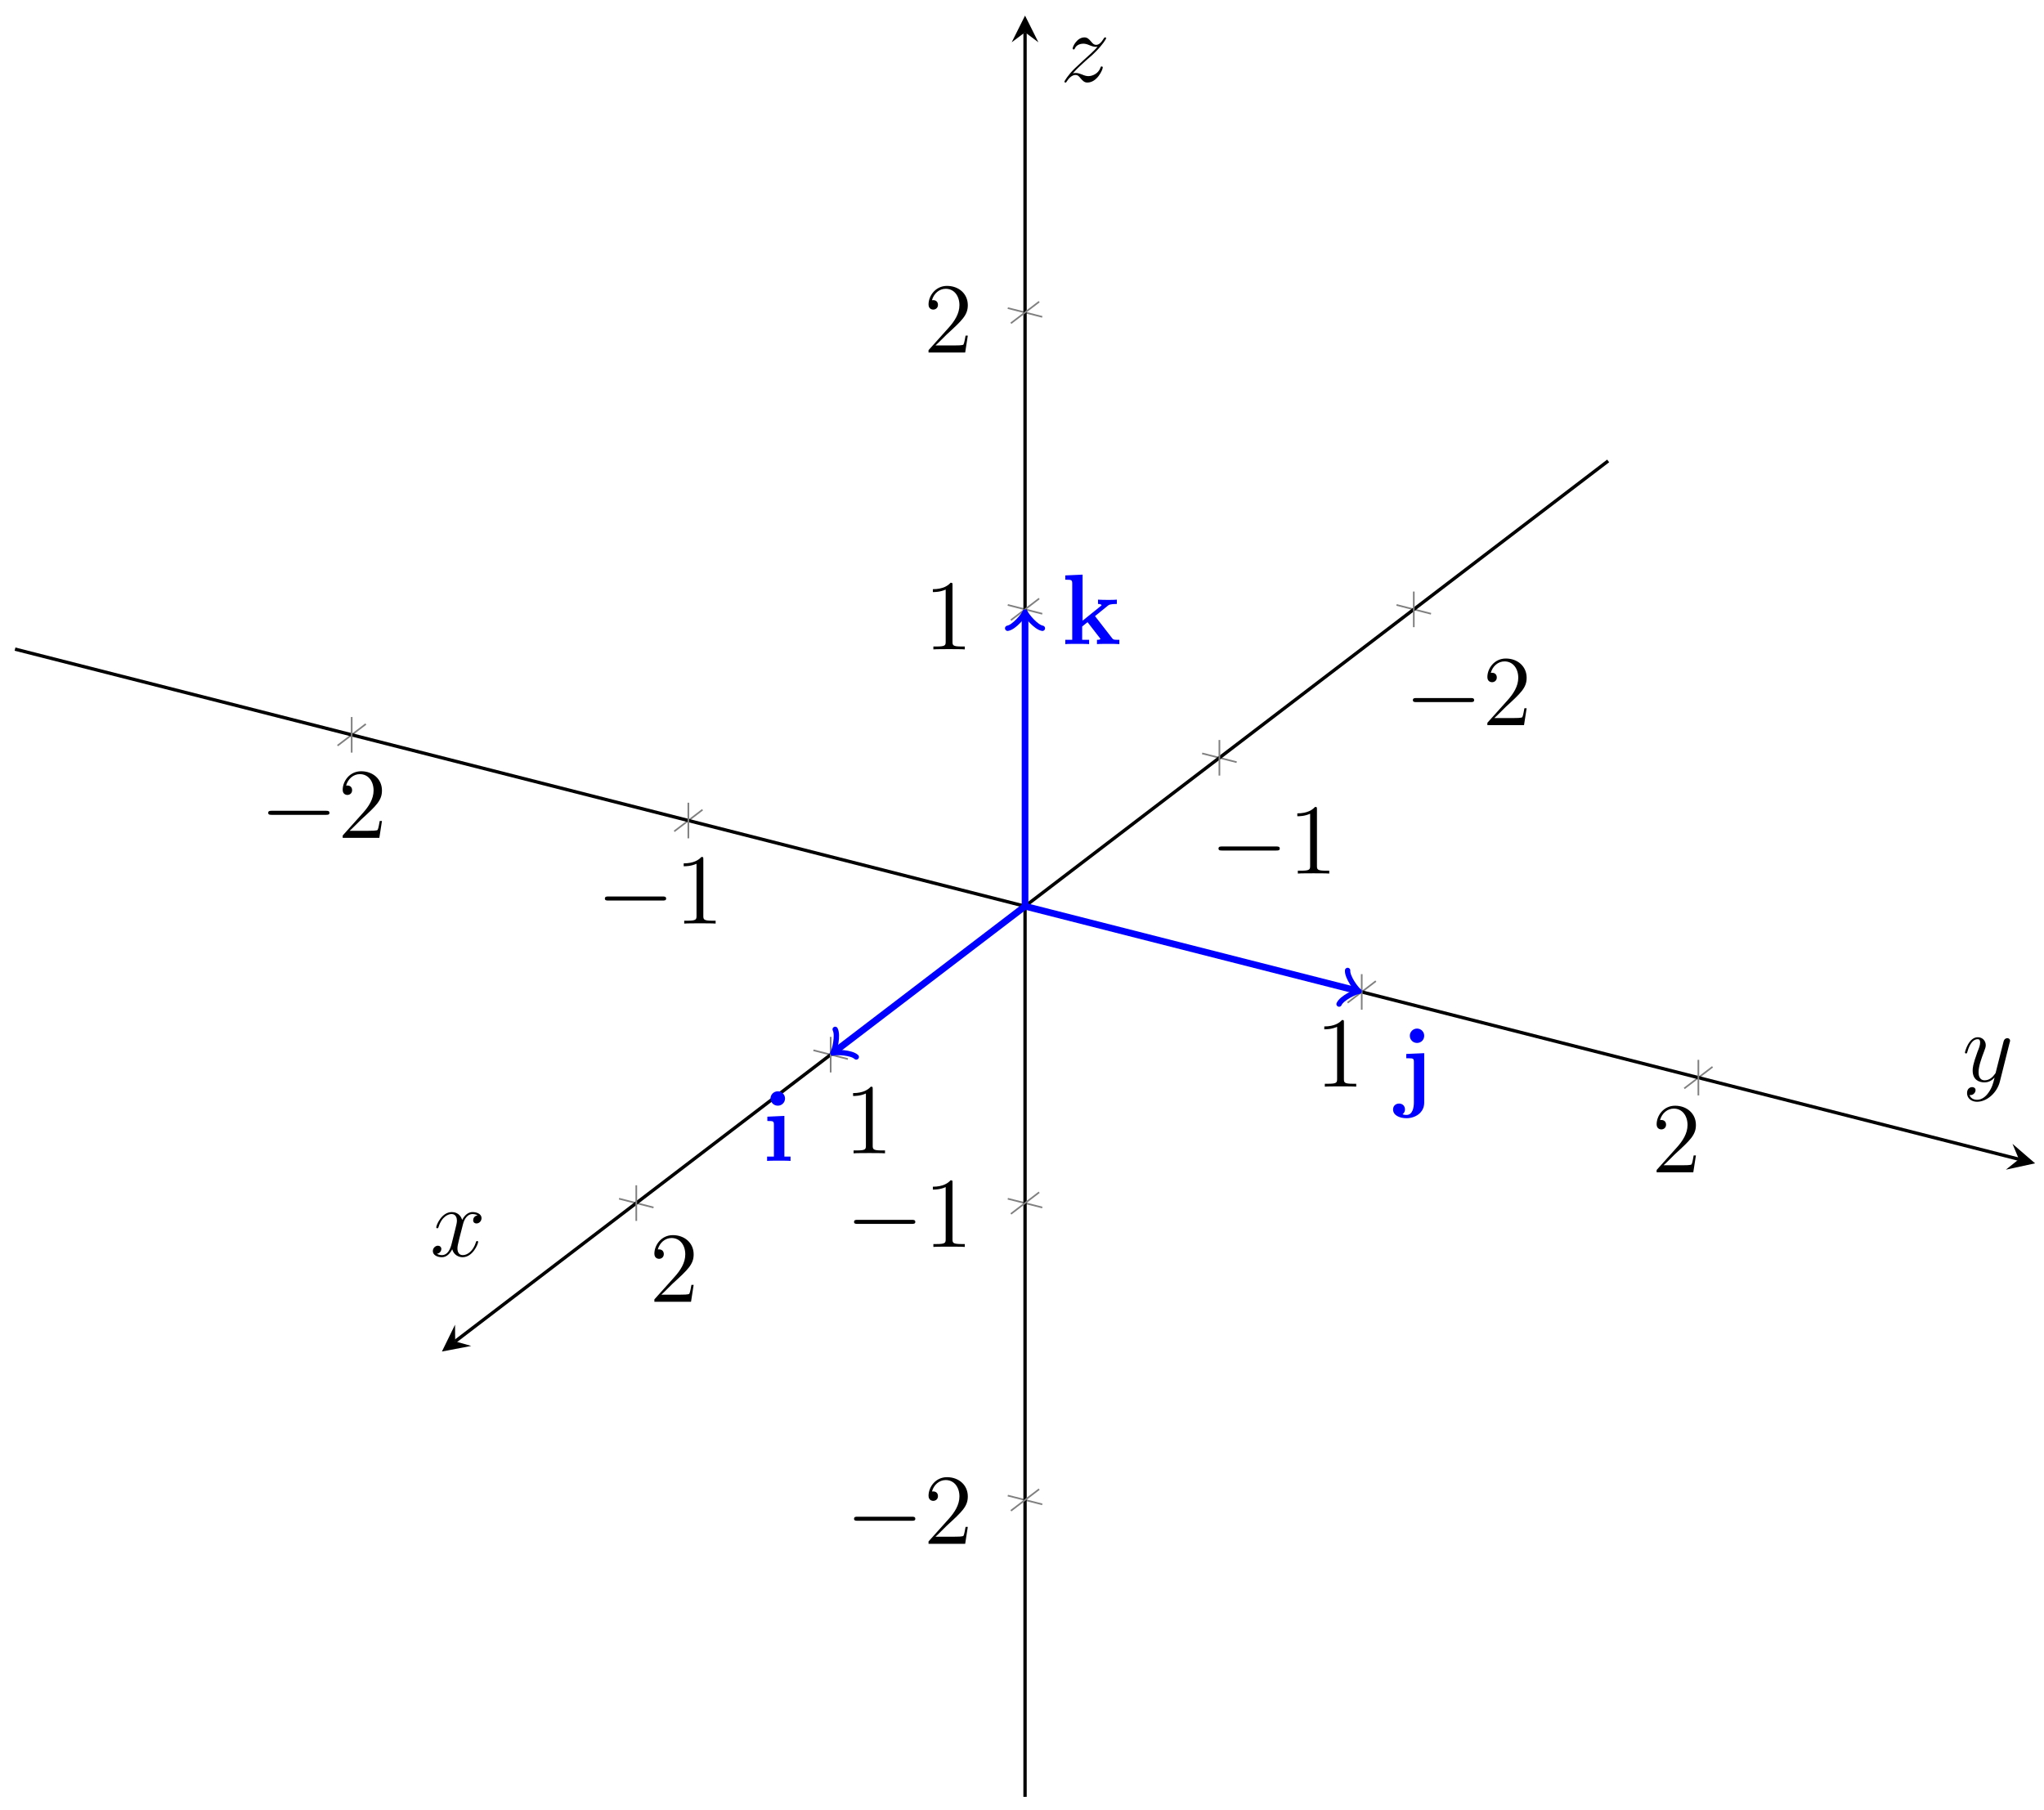
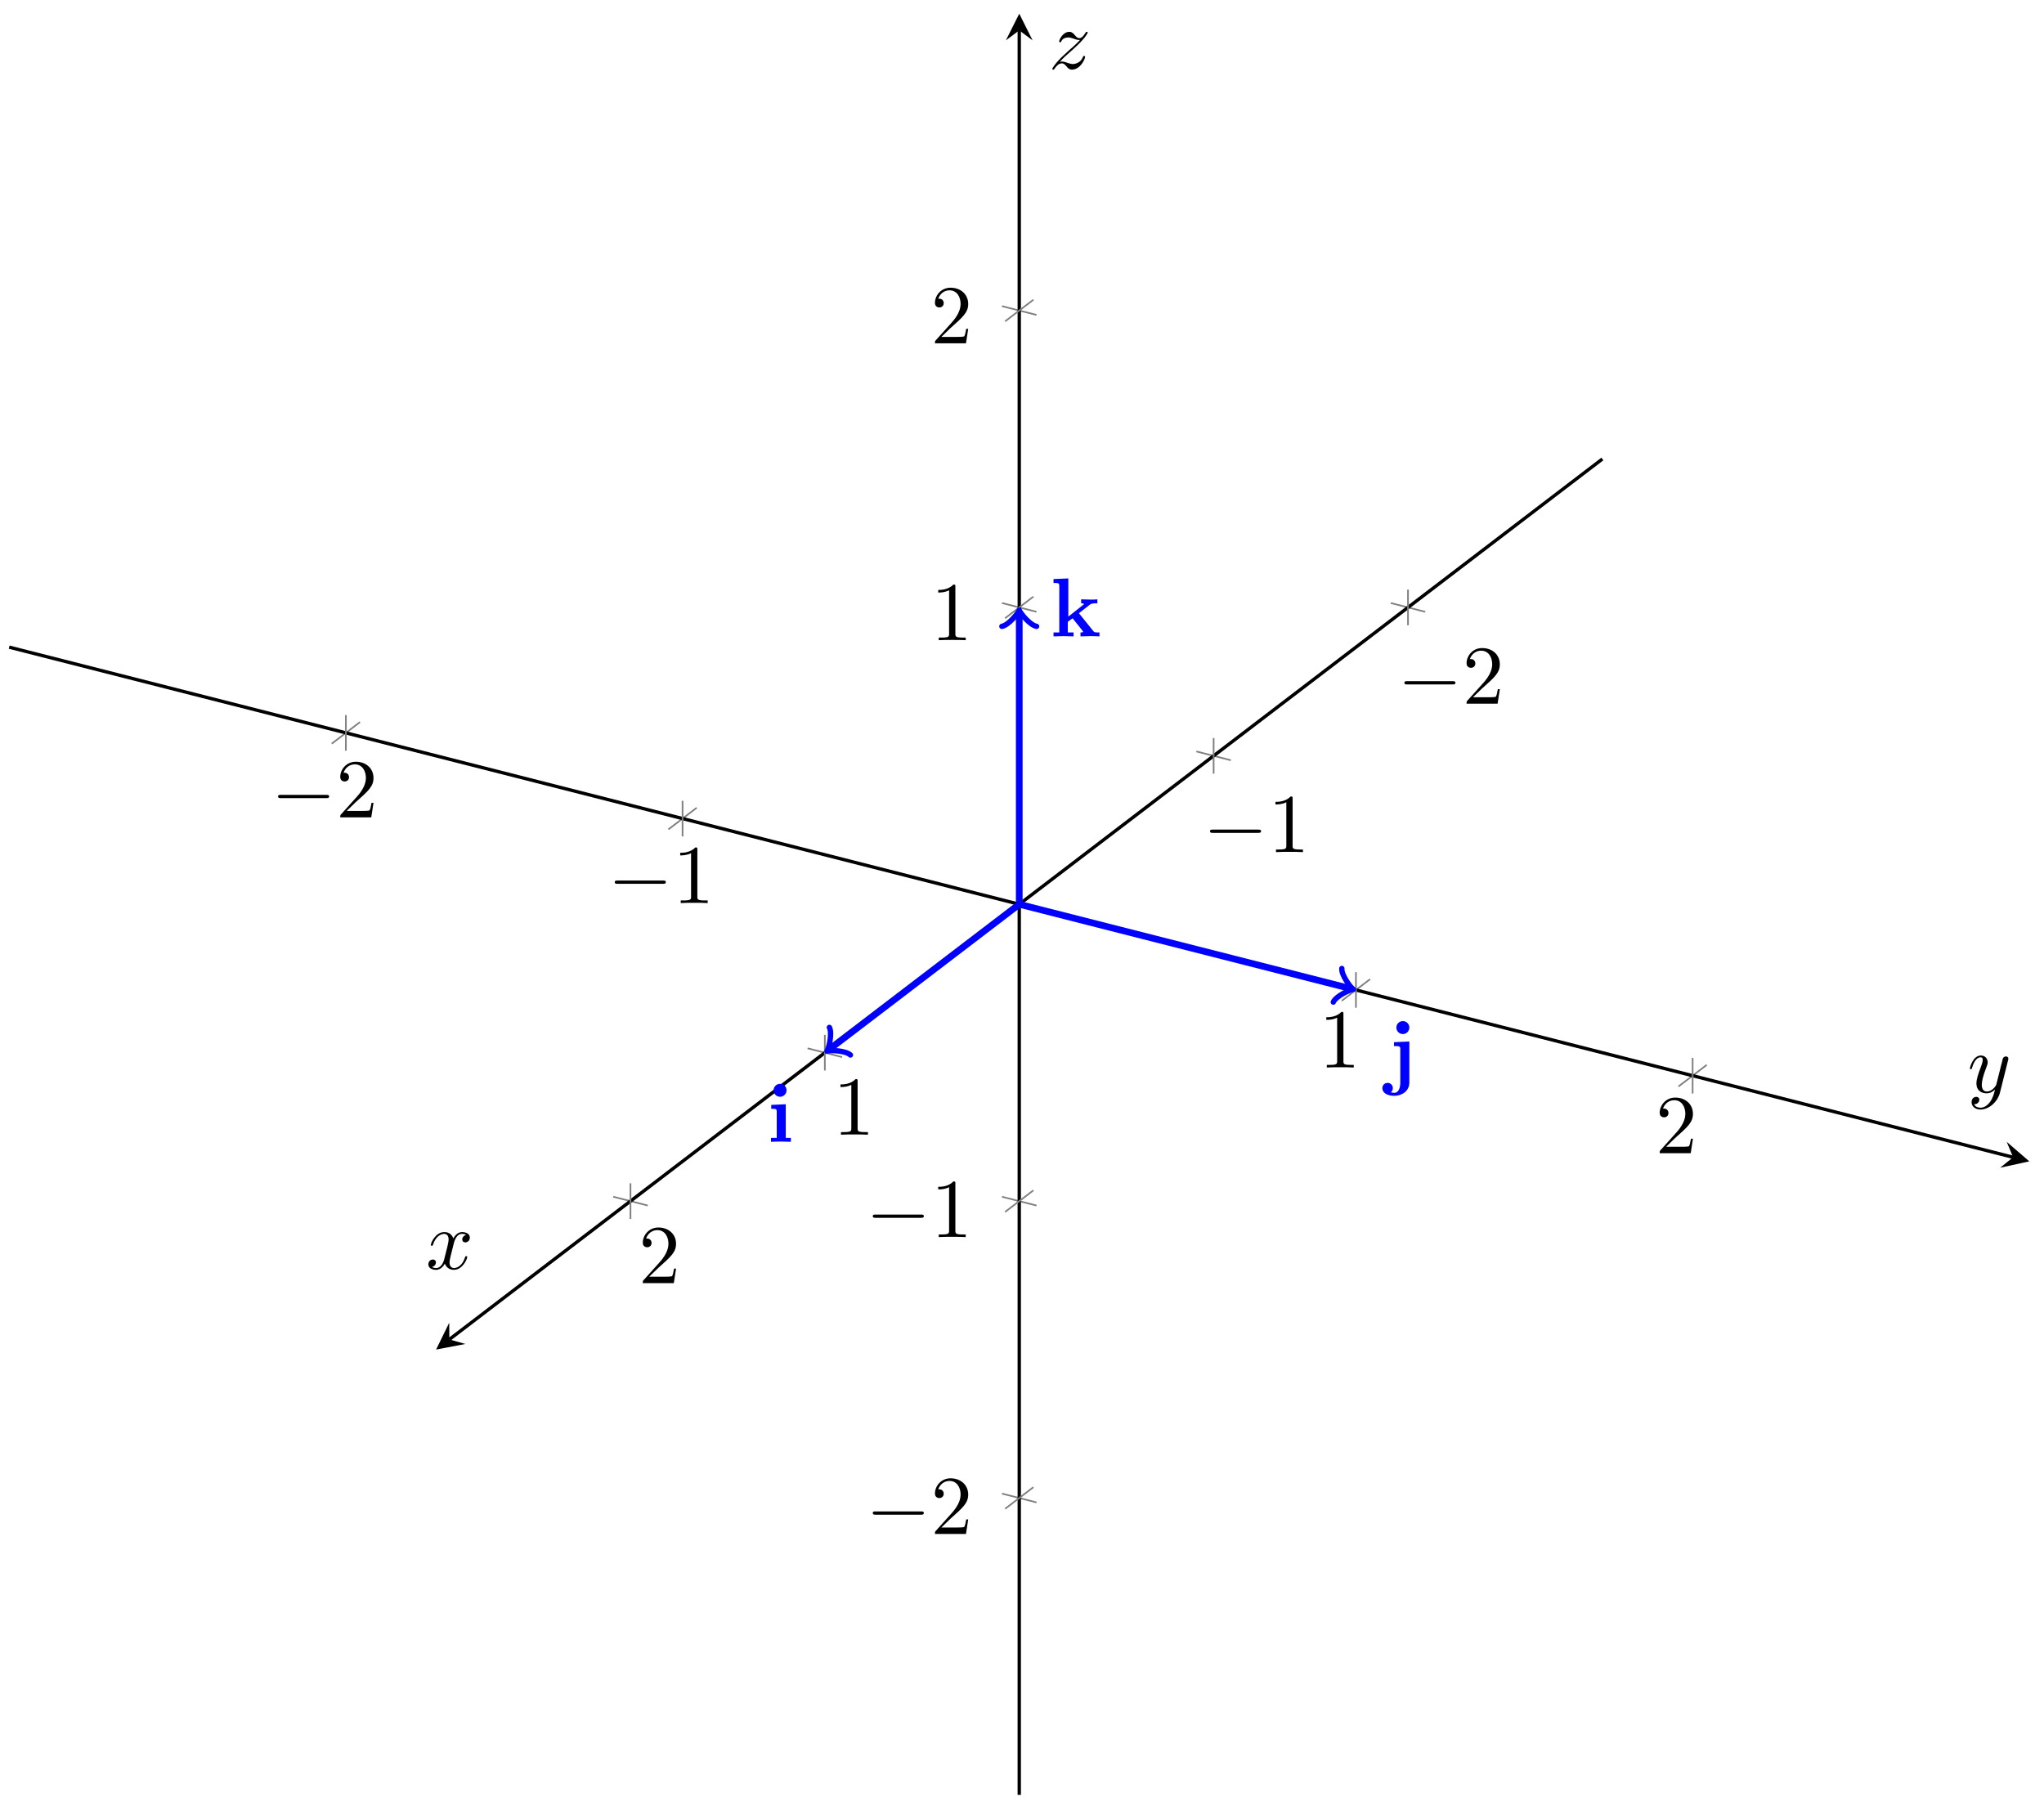
<svg xmlns="http://www.w3.org/2000/svg" xmlns:xlink="http://www.w3.org/1999/xlink" width="244pt" height="216pt" viewBox="0 0 244 216" version="1.1">
  <defs>
    <g>
      <symbol overflow="visible" id="glyph0-0">
        <path style="stroke:none;" d="" />
      </symbol>
      <symbol overflow="visible" id="glyph0-1">
-         <path style="stroke:none;" d="M 7.875 -2.75 C 8.078 -2.75 8.297 -2.75 8.297 -2.984 C 8.297 -3.234 8.078 -3.234 7.875 -3.234 L 1.406 -3.234 C 1.203 -3.234 0.984 -3.234 0.984 -2.984 C 0.984 -2.75 1.203 -2.75 1.406 -2.75 Z M 7.875 -2.75 " />
+         <path style="stroke:none;" d="M 6.562 -2.297 C 6.734 -2.297 6.922 -2.297 6.922 -2.5 C 6.922 -2.688 6.734 -2.688 6.562 -2.688 L 1.172 -2.688 C 1 -2.688 0.828 -2.688 0.828 -2.5 C 0.828 -2.297 1 -2.297 1.172 -2.297 Z M 6.562 -2.297 " />
      </symbol>
      <symbol overflow="visible" id="glyph1-0">
        <path style="stroke:none;" d="" />
      </symbol>
      <symbol overflow="visible" id="glyph1-1">
-         <path style="stroke:none;" d="M 5.266 -2.016 L 5 -2.016 C 4.953 -1.812 4.859 -1.141 4.75 -0.953 C 4.656 -0.844 3.984 -0.844 3.625 -0.844 L 1.406 -0.844 C 1.734 -1.125 2.469 -1.891 2.766 -2.172 C 4.594 -3.844 5.266 -4.469 5.266 -5.656 C 5.266 -7.031 4.172 -7.953 2.781 -7.953 C 1.406 -7.953 0.578 -6.766 0.578 -5.734 C 0.578 -5.125 1.109 -5.125 1.141 -5.125 C 1.406 -5.125 1.703 -5.312 1.703 -5.688 C 1.703 -6.031 1.484 -6.25 1.141 -6.25 C 1.047 -6.25 1.016 -6.25 0.984 -6.234 C 1.203 -7.047 1.859 -7.609 2.625 -7.609 C 3.641 -7.609 4.266 -6.75 4.266 -5.656 C 4.266 -4.641 3.688 -3.75 3 -2.984 L 0.578 -0.281 L 0.578 0 L 4.953 0 Z M 5.266 -2.016 " />
+         <path style="stroke:none;" d="M 1.266 -0.766 L 2.328 -1.797 C 3.875 -3.172 4.469 -3.703 4.469 -4.703 C 4.469 -5.844 3.578 -6.641 2.359 -6.641 C 1.234 -6.641 0.5 -5.719 0.5 -4.828 C 0.5 -4.281 1 -4.281 1.031 -4.281 C 1.203 -4.281 1.547 -4.391 1.547 -4.812 C 1.547 -5.062 1.359 -5.328 1.016 -5.328 C 0.938 -5.328 0.922 -5.328 0.891 -5.312 C 1.109 -5.969 1.656 -6.328 2.234 -6.328 C 3.141 -6.328 3.562 -5.516 3.562 -4.703 C 3.562 -3.906 3.078 -3.125 2.516 -2.5 L 0.609 -0.375 C 0.5 -0.266 0.5 -0.234 0.5 0 L 4.203 0 L 4.469 -1.734 L 4.234 -1.734 C 4.172 -1.438 4.109 -1 4 -0.844 C 3.938 -0.766 3.281 -0.766 3.062 -0.766 Z M 1.266 -0.766 " />
      </symbol>
      <symbol overflow="visible" id="glyph1-2">
-         <path style="stroke:none;" d="M 3.438 -7.656 C 3.438 -7.938 3.438 -7.953 3.203 -7.953 C 2.922 -7.625 2.312 -7.188 1.094 -7.188 L 1.094 -6.844 C 1.359 -6.844 1.953 -6.844 2.625 -7.141 L 2.625 -0.922 C 2.625 -0.484 2.578 -0.344 1.531 -0.344 L 1.156 -0.344 L 1.156 0 C 1.484 -0.031 2.641 -0.031 3.031 -0.031 C 3.438 -0.031 4.578 -0.031 4.906 0 L 4.906 -0.344 L 4.531 -0.344 C 3.484 -0.344 3.438 -0.484 3.438 -0.922 Z M 3.438 -7.656 " />
+         <path style="stroke:none;" d="M 2.938 -6.375 C 2.938 -6.625 2.938 -6.641 2.703 -6.641 C 2.078 -6 1.203 -6 0.891 -6 L 0.891 -5.688 C 1.094 -5.688 1.672 -5.688 2.188 -5.953 L 2.188 -0.781 C 2.188 -0.422 2.156 -0.312 1.266 -0.312 L 0.953 -0.312 L 0.953 0 C 1.297 -0.031 2.156 -0.031 2.562 -0.031 C 2.953 -0.031 3.828 -0.031 4.172 0 L 4.172 -0.312 L 3.859 -0.312 C 2.953 -0.312 2.938 -0.422 2.938 -0.781 Z M 2.938 -6.375 " />
      </symbol>
      <symbol overflow="visible" id="glyph2-0">
        <path style="stroke:none;" d="" />
      </symbol>
      <symbol overflow="visible" id="glyph2-1">
-         <path style="stroke:none;" d="M 2.672 -7.453 C 2.672 -7.938 2.266 -8.312 1.812 -8.312 C 1.312 -8.312 0.938 -7.906 0.938 -7.453 C 0.938 -7 1.312 -6.594 1.812 -6.594 C 2.266 -6.594 2.672 -6.953 2.672 -7.453 Z M 0.562 -5.281 L 0.562 -4.766 C 1.266 -4.766 1.344 -4.766 1.344 -4.297 L 1.344 -0.516 L 0.531 -0.516 L 0.531 0 C 0.797 -0.031 1.625 -0.031 1.953 -0.031 C 2.281 -0.031 3.047 -0.031 3.328 0 L 3.328 -0.516 L 2.594 -0.516 L 2.594 -5.375 Z M 0.562 -5.281 " />
+         <path style="stroke:none;" d="M 2.234 -4.484 L 0.5 -4.406 L 0.5 -3.938 C 1.094 -3.938 1.156 -3.938 1.156 -3.547 L 1.156 -0.469 L 0.469 -0.469 L 0.469 0 C 0.781 -0.016 1.266 -0.031 1.688 -0.031 C 1.984 -0.031 2.5 -0.016 2.844 0 L 2.844 -0.469 L 2.234 -0.469 Z M 2.328 -6.156 C 2.328 -6.594 1.969 -6.922 1.562 -6.922 C 1.125 -6.922 0.781 -6.578 0.781 -6.156 C 0.781 -5.719 1.125 -5.375 1.562 -5.375 C 1.969 -5.375 2.328 -5.719 2.328 -6.156 Z M 2.328 -6.156 " />
      </symbol>
      <symbol overflow="visible" id="glyph2-2">
-         <path style="stroke:none;" d="M 3.078 -7.453 C 3.078 -7.922 2.703 -8.312 2.219 -8.312 C 1.75 -8.312 1.359 -7.922 1.359 -7.453 C 1.359 -6.969 1.75 -6.594 2.219 -6.594 C 2.703 -6.594 3.078 -6.969 3.078 -7.453 Z M 0.938 -5.281 L 0.938 -4.766 C 1.141 -4.766 1.406 -4.766 1.578 -4.75 C 1.844 -4.703 1.844 -4.547 1.844 -4.297 L 1.844 0.531 C 1.844 1.078 1.703 2 0.969 2 C 0.734 2 0.578 1.953 0.484 1.922 C 0.531 1.891 0.781 1.703 0.781 1.344 C 0.781 0.906 0.469 0.641 0.078 0.641 C -0.328 0.641 -0.641 0.922 -0.641 1.344 C -0.641 2.031 0.109 2.391 0.969 2.391 C 1.969 2.391 3.078 1.766 3.078 0.531 L 3.078 -5.375 Z M 0.938 -5.281 " />
+         <path style="stroke:none;" d="M 0.828 -4.406 L 0.828 -3.938 C 1 -3.938 1.219 -3.938 1.359 -3.922 C 1.578 -3.875 1.578 -3.75 1.578 -3.531 L 1.578 0.422 C 1.578 0.922 1.438 1.641 0.844 1.641 C 0.672 1.641 0.594 1.609 0.453 1.578 C 0.641 1.438 0.688 1.219 0.688 1.078 C 0.688 0.734 0.422 0.453 0.062 0.453 C -0.312 0.453 -0.562 0.734 -0.562 1.094 C -0.562 1.656 0.047 2 0.859 2 C 1.719 2 2.656 1.469 2.656 0.422 L 2.656 -4.484 Z M 2.656 -6.156 C 2.656 -6.578 2.312 -6.922 1.891 -6.922 C 1.453 -6.922 1.109 -6.578 1.109 -6.156 C 1.109 -5.719 1.453 -5.375 1.891 -5.375 C 2.312 -5.375 2.656 -5.719 2.656 -6.156 Z M 2.656 -6.156 " />
      </symbol>
      <symbol overflow="visible" id="glyph2-3">
-         <path style="stroke:none;" d="M 3.969 -3.344 L 5.469 -4.562 C 5.625 -4.688 5.75 -4.797 6.578 -4.797 L 6.578 -5.312 C 6.266 -5.281 6.031 -5.281 5.578 -5.281 C 5.266 -5.281 4.609 -5.281 4.328 -5.312 L 4.328 -4.797 C 4.469 -4.797 4.75 -4.75 4.75 -4.656 C 4.75 -4.609 4.688 -4.562 4.656 -4.547 L 2.484 -2.797 L 2.484 -8.297 L 0.422 -8.203 L 0.422 -7.688 C 1.156 -7.688 1.25 -7.688 1.25 -7.219 L 1.25 -0.516 L 0.422 -0.516 L 0.422 0 C 0.688 -0.031 1.516 -0.031 1.844 -0.031 C 2.156 -0.031 2.984 -0.031 3.266 0 L 3.266 -0.516 L 2.438 -0.516 L 2.438 -2.109 C 2.625 -2.266 2.812 -2.422 3.078 -2.625 L 4.516 -0.766 C 4.609 -0.672 4.609 -0.641 4.609 -0.641 C 4.609 -0.516 4.359 -0.516 4.203 -0.516 L 4.203 0 C 4.484 -0.031 5.266 -0.031 5.594 -0.031 C 6.203 -0.031 6.375 -0.031 6.875 0 L 6.875 -0.516 C 6.688 -0.516 6.438 -0.516 6.312 -0.531 C 6.141 -0.562 6.094 -0.594 5.969 -0.766 Z M 3.969 -3.344 " />
+         <path style="stroke:none;" d="M 2.141 -2.359 L 2.141 -6.922 L 0.375 -6.844 L 0.375 -6.375 C 0.984 -6.375 1.062 -6.375 1.062 -5.984 L 1.062 -0.469 L 0.375 -0.469 L 0.375 0 C 0.734 -0.016 1.203 -0.031 1.562 -0.031 C 1.938 -0.031 2.406 -0.016 2.766 0 L 2.766 -0.469 L 2.078 -0.469 L 2.078 -1.734 C 2.375 -1.969 2.453 -2.031 2.656 -2.156 L 3.656 -0.906 C 3.75 -0.781 3.906 -0.594 3.906 -0.562 C 3.906 -0.469 3.734 -0.469 3.594 -0.469 L 3.594 0 C 3.891 -0.016 4.766 -0.031 4.812 -0.031 C 5.172 -0.031 5.516 -0.016 5.859 0 L 5.859 -0.469 L 5.688 -0.469 C 5.25 -0.469 5.219 -0.516 5.094 -0.672 L 3.406 -2.766 L 4.703 -3.781 C 4.844 -3.891 4.938 -3.953 5.609 -3.953 L 5.609 -4.422 C 5.328 -4.391 5.078 -4.391 4.828 -4.391 C 4.562 -4.391 3.906 -4.422 3.672 -4.422 L 3.672 -3.953 C 3.906 -3.953 3.938 -3.922 4.016 -3.844 Z M 2.141 -2.359 " />
      </symbol>
      <symbol overflow="visible" id="glyph3-0">
        <path style="stroke:none;" d="" />
      </symbol>
      <symbol overflow="visible" id="glyph3-1">
-         <path style="stroke:none;" d="M 5.672 -4.875 C 5.281 -4.812 5.141 -4.516 5.141 -4.297 C 5.141 -4 5.359 -3.906 5.531 -3.906 C 5.891 -3.906 6.141 -4.219 6.141 -4.547 C 6.141 -5.047 5.562 -5.266 5.062 -5.266 C 4.344 -5.266 3.938 -4.547 3.828 -4.328 C 3.547 -5.219 2.812 -5.266 2.594 -5.266 C 1.375 -5.266 0.734 -3.703 0.734 -3.438 C 0.734 -3.391 0.781 -3.328 0.859 -3.328 C 0.953 -3.328 0.984 -3.406 1 -3.453 C 1.406 -4.781 2.219 -5.031 2.562 -5.031 C 3.094 -5.031 3.203 -4.531 3.203 -4.25 C 3.203 -3.984 3.125 -3.703 2.984 -3.125 L 2.578 -1.5 C 2.406 -0.781 2.062 -0.125 1.422 -0.125 C 1.359 -0.125 1.062 -0.125 0.812 -0.281 C 1.25 -0.359 1.344 -0.719 1.344 -0.859 C 1.344 -1.094 1.156 -1.25 0.938 -1.25 C 0.641 -1.25 0.328 -0.984 0.328 -0.609 C 0.328 -0.109 0.891 0.125 1.406 0.125 C 1.984 0.125 2.391 -0.328 2.641 -0.828 C 2.828 -0.125 3.438 0.125 3.875 0.125 C 5.094 0.125 5.734 -1.453 5.734 -1.703 C 5.734 -1.766 5.688 -1.812 5.625 -1.812 C 5.516 -1.812 5.5 -1.75 5.469 -1.656 C 5.141 -0.609 4.453 -0.125 3.906 -0.125 C 3.484 -0.125 3.266 -0.438 3.266 -0.922 C 3.266 -1.188 3.312 -1.375 3.5 -2.156 L 3.922 -3.797 C 4.094 -4.5 4.5 -5.031 5.062 -5.031 C 5.078 -5.031 5.422 -5.031 5.672 -4.875 Z M 5.672 -4.875 " />
+         <path style="stroke:none;" d="M 3.328 -3.016 C 3.391 -3.266 3.625 -4.188 4.312 -4.188 C 4.359 -4.188 4.609 -4.188 4.812 -4.062 C 4.531 -4 4.344 -3.766 4.344 -3.516 C 4.344 -3.359 4.453 -3.172 4.719 -3.172 C 4.938 -3.172 5.25 -3.344 5.25 -3.75 C 5.25 -4.266 4.672 -4.406 4.328 -4.406 C 3.75 -4.406 3.406 -3.875 3.281 -3.656 C 3.031 -4.312 2.5 -4.406 2.203 -4.406 C 1.172 -4.406 0.594 -3.125 0.594 -2.875 C 0.594 -2.766 0.703 -2.766 0.719 -2.766 C 0.797 -2.766 0.828 -2.797 0.844 -2.875 C 1.188 -3.938 1.844 -4.188 2.188 -4.188 C 2.375 -4.188 2.719 -4.094 2.719 -3.516 C 2.719 -3.203 2.547 -2.547 2.188 -1.141 C 2.031 -0.531 1.672 -0.109 1.234 -0.109 C 1.172 -0.109 0.953 -0.109 0.734 -0.234 C 0.984 -0.297 1.203 -0.5 1.203 -0.781 C 1.203 -1.047 0.984 -1.125 0.844 -1.125 C 0.531 -1.125 0.297 -0.875 0.297 -0.547 C 0.297 -0.094 0.781 0.109 1.219 0.109 C 1.891 0.109 2.25 -0.594 2.266 -0.641 C 2.391 -0.281 2.75 0.109 3.344 0.109 C 4.375 0.109 4.938 -1.172 4.938 -1.422 C 4.938 -1.531 4.859 -1.531 4.828 -1.531 C 4.734 -1.531 4.719 -1.484 4.688 -1.422 C 4.359 -0.344 3.688 -0.109 3.375 -0.109 C 2.984 -0.109 2.828 -0.422 2.828 -0.766 C 2.828 -0.984 2.875 -1.203 2.984 -1.641 Z M 3.328 -3.016 " />
      </symbol>
      <symbol overflow="visible" id="glyph3-2">
-         <path style="stroke:none;" d="M 3.141 1.344 C 2.828 1.797 2.359 2.203 1.766 2.203 C 1.625 2.203 1.047 2.172 0.875 1.625 C 0.906 1.641 0.969 1.641 0.984 1.641 C 1.344 1.641 1.594 1.328 1.594 1.047 C 1.594 0.781 1.359 0.688 1.188 0.688 C 0.984 0.688 0.578 0.828 0.578 1.406 C 0.578 2.016 1.094 2.438 1.766 2.438 C 2.969 2.438 4.172 1.344 4.5 0.016 L 5.672 -4.656 C 5.688 -4.703 5.719 -4.781 5.719 -4.859 C 5.719 -5.031 5.562 -5.156 5.391 -5.156 C 5.281 -5.156 5.031 -5.109 4.938 -4.75 L 4.047 -1.234 C 4 -1.016 4 -0.984 3.891 -0.859 C 3.656 -0.531 3.266 -0.125 2.688 -0.125 C 2.016 -0.125 1.953 -0.781 1.953 -1.094 C 1.953 -1.781 2.281 -2.703 2.609 -3.562 C 2.734 -3.906 2.812 -4.078 2.812 -4.312 C 2.812 -4.812 2.453 -5.266 1.859 -5.266 C 0.766 -5.266 0.328 -3.531 0.328 -3.438 C 0.328 -3.391 0.375 -3.328 0.453 -3.328 C 0.562 -3.328 0.578 -3.375 0.625 -3.547 C 0.906 -4.547 1.359 -5.031 1.828 -5.031 C 1.938 -5.031 2.141 -5.031 2.141 -4.641 C 2.141 -4.328 2.016 -3.984 1.828 -3.531 C 1.25 -1.953 1.25 -1.562 1.25 -1.281 C 1.25 -0.141 2.062 0.125 2.656 0.125 C 3 0.125 3.438 0.016 3.844 -0.438 L 3.859 -0.422 C 3.688 0.281 3.562 0.75 3.141 1.344 Z M 3.141 1.344 " />
+         <path style="stroke:none;" d="M 4.844 -3.797 C 4.891 -3.938 4.891 -3.953 4.891 -4.031 C 4.891 -4.203 4.75 -4.297 4.594 -4.297 C 4.5 -4.297 4.344 -4.234 4.25 -4.094 C 4.234 -4.031 4.141 -3.734 4.109 -3.547 C 4.031 -3.297 3.969 -3.016 3.906 -2.75 L 3.453 -0.953 C 3.422 -0.812 2.984 -0.109 2.328 -0.109 C 1.828 -0.109 1.719 -0.547 1.719 -0.922 C 1.719 -1.375 1.891 -2 2.219 -2.875 C 2.375 -3.281 2.422 -3.391 2.422 -3.594 C 2.422 -4.031 2.109 -4.406 1.609 -4.406 C 0.656 -4.406 0.297 -2.953 0.297 -2.875 C 0.297 -2.766 0.391 -2.766 0.406 -2.766 C 0.516 -2.766 0.516 -2.797 0.562 -2.953 C 0.844 -3.891 1.234 -4.188 1.578 -4.188 C 1.656 -4.188 1.828 -4.188 1.828 -3.875 C 1.828 -3.625 1.719 -3.359 1.656 -3.172 C 1.25 -2.109 1.078 -1.547 1.078 -1.078 C 1.078 -0.188 1.703 0.109 2.297 0.109 C 2.688 0.109 3.016 -0.062 3.297 -0.344 C 3.172 0.172 3.047 0.672 2.656 1.203 C 2.391 1.531 2.016 1.828 1.562 1.828 C 1.422 1.828 0.969 1.797 0.797 1.406 C 0.953 1.406 1.094 1.406 1.219 1.281 C 1.328 1.203 1.422 1.062 1.422 0.875 C 1.422 0.562 1.156 0.531 1.062 0.531 C 0.828 0.531 0.5 0.688 0.5 1.172 C 0.5 1.672 0.938 2.047 1.562 2.047 C 2.578 2.047 3.609 1.141 3.891 0.016 Z M 4.844 -3.797 " />
      </symbol>
      <symbol overflow="visible" id="glyph3-3">
-         <path style="stroke:none;" d="M 1.516 -0.969 C 2.031 -1.547 2.453 -1.922 3.047 -2.469 C 3.766 -3.078 4.078 -3.375 4.25 -3.562 C 5.078 -4.391 5.5 -5.078 5.5 -5.172 C 5.5 -5.266 5.406 -5.266 5.375 -5.266 C 5.297 -5.266 5.266 -5.219 5.219 -5.141 C 4.906 -4.625 4.625 -4.375 4.312 -4.375 C 4.062 -4.375 3.938 -4.484 3.703 -4.766 C 3.453 -5.062 3.25 -5.266 2.906 -5.266 C 2.031 -5.266 1.5 -4.188 1.5 -3.938 C 1.5 -3.891 1.516 -3.828 1.625 -3.828 C 1.719 -3.828 1.734 -3.875 1.766 -3.953 C 1.969 -4.438 2.547 -4.516 2.766 -4.516 C 3.031 -4.516 3.266 -4.438 3.516 -4.328 C 3.969 -4.141 4.156 -4.141 4.281 -4.141 C 4.359 -4.141 4.406 -4.141 4.469 -4.141 C 4.078 -3.688 3.438 -3.109 2.891 -2.625 L 1.688 -1.5 C 0.953 -0.766 0.516 -0.062 0.516 0.031 C 0.516 0.094 0.578 0.125 0.641 0.125 C 0.719 0.125 0.734 0.109 0.812 -0.031 C 1 -0.328 1.391 -0.781 1.828 -0.781 C 2.078 -0.781 2.203 -0.688 2.438 -0.391 C 2.672 -0.125 2.875 0.125 3.25 0.125 C 4.422 0.125 5.094 -1.406 5.094 -1.672 C 5.094 -1.719 5.078 -1.797 4.953 -1.797 C 4.859 -1.797 4.859 -1.75 4.812 -1.625 C 4.547 -0.922 3.844 -0.641 3.375 -0.641 C 3.125 -0.641 2.891 -0.719 2.641 -0.828 C 2.156 -1.016 2.031 -1.016 1.875 -1.016 C 1.75 -1.016 1.625 -1.016 1.516 -0.969 Z M 1.516 -0.969 " />
+         <path style="stroke:none;" d="M 1.328 -0.828 C 1.859 -1.406 2.156 -1.656 2.516 -1.969 C 2.516 -1.969 3.125 -2.5 3.484 -2.859 C 4.438 -3.781 4.656 -4.266 4.656 -4.312 C 4.656 -4.406 4.562 -4.406 4.547 -4.406 C 4.469 -4.406 4.453 -4.391 4.391 -4.297 C 4.094 -3.812 3.891 -3.656 3.656 -3.656 C 3.406 -3.656 3.297 -3.812 3.141 -3.984 C 2.953 -4.203 2.781 -4.406 2.453 -4.406 C 1.703 -4.406 1.25 -3.484 1.25 -3.266 C 1.25 -3.219 1.281 -3.156 1.359 -3.156 C 1.453 -3.156 1.469 -3.203 1.5 -3.266 C 1.688 -3.734 2.266 -3.734 2.344 -3.734 C 2.547 -3.734 2.734 -3.672 2.969 -3.594 C 3.375 -3.438 3.484 -3.438 3.734 -3.438 C 3.375 -3.016 2.547 -2.297 2.359 -2.141 L 1.453 -1.297 C 0.781 -0.625 0.422 -0.062 0.422 0.016 C 0.422 0.109 0.531 0.109 0.547 0.109 C 0.625 0.109 0.641 0.094 0.703 -0.016 C 0.938 -0.375 1.234 -0.641 1.562 -0.641 C 1.781 -0.641 1.891 -0.547 2.141 -0.266 C 2.297 -0.047 2.484 0.109 2.766 0.109 C 3.766 0.109 4.344 -1.156 4.344 -1.422 C 4.344 -1.469 4.297 -1.531 4.219 -1.531 C 4.125 -1.531 4.109 -1.469 4.078 -1.391 C 3.844 -0.75 3.203 -0.562 2.875 -0.562 C 2.688 -0.562 2.5 -0.625 2.297 -0.688 C 1.953 -0.812 1.797 -0.859 1.594 -0.859 C 1.578 -0.859 1.422 -0.859 1.328 -0.828 Z M 1.328 -0.828 " />
      </symbol>
    </g>
    <clipPath id="clip1">
-       <path d="M 88 96 L 134 96 L 134 137 L 88 137 Z M 88 96 " />
+       <path d="M 87 96 L 133 96 L 133 137 L 87 137 Z M 87 96 " />
    </clipPath>
    <clipPath id="clip2">
-       <path d="M -67.816 236.984 L -67.816 24.328 L 71.402 -81.992 L 312.543 -20.605 L 312.543 192.051 L 173.324 298.375 Z M -67.816 236.984 " />
+       <path d="M -68.516 236.746 L -68.516 24.098 L 70.707 -82.219 L 311.855 -20.832 L 311.855 191.812 L 172.633 298.133 Z M -68.516 236.746 " />
    </clipPath>
    <clipPath id="clip3">
-       <path d="M 99 122 L 103 122 L 103 127 L 99 127 Z M 99 122 " />
+       <path d="M 98 122 L 102 122 L 102 127 L 98 127 Z M 98 122 " />
    </clipPath>
    <clipPath id="clip4">
-       <path d="M -67.816 236.984 L -67.816 24.328 L 71.402 -81.992 L 312.543 -20.605 L 312.543 192.051 L 173.324 298.375 Z M -67.816 236.984 " />
+       <path d="M -68.516 236.746 L -68.516 24.098 L 70.707 -82.219 L 311.855 -20.832 L 311.855 191.812 L 172.633 298.133 Z M -68.516 236.746 " />
    </clipPath>
    <clipPath id="clip5">
-       <path d="M 91 130 L 95 130 L 95 139 L 91 139 Z M 91 130 " />
+       <path d="M 92 129 L 95 129 L 95 137 L 92 137 Z M 92 129 " />
    </clipPath>
    <clipPath id="clip6">
-       <path d="M -67.816 236.984 L -67.816 24.328 L 71.402 -81.992 L 312.543 -20.605 L 312.543 192.051 L 173.324 298.375 Z M -67.816 236.984 " />
+       <path d="M -68.516 236.746 L -68.516 24.098 L 70.707 -82.219 L 311.855 -20.832 L 311.855 191.812 L 172.633 298.133 Z M -68.516 236.746 " />
    </clipPath>
    <clipPath id="clip7">
-       <path d="M 111 96 L 174 96 L 174 130 L 111 130 Z M 111 96 " />
+       <path d="M 110 96 L 173 96 L 173 130 L 110 130 Z M 110 96 " />
    </clipPath>
    <clipPath id="clip8">
-       <path d="M -67.816 236.984 L -67.816 24.328 L 71.402 -81.992 L 312.543 -20.605 L 312.543 192.051 L 173.324 298.375 Z M -67.816 236.984 " />
+       <path d="M -68.516 236.746 L -68.516 24.098 L 70.707 -82.219 L 311.855 -20.832 L 311.855 191.812 L 172.633 298.133 Z M -68.516 236.746 " />
    </clipPath>
    <clipPath id="clip9">
-       <path d="M 159 115 L 163 115 L 163 121 L 159 121 Z M 159 115 " />
+       <path d="M 158 115 L 162 115 L 162 120 L 158 120 Z M 158 115 " />
    </clipPath>
    <clipPath id="clip10">
-       <path d="M -67.816 236.984 L -67.816 24.328 L 71.402 -81.992 L 312.543 -20.605 L 312.543 192.051 L 173.324 298.375 Z M -67.816 236.984 " />
+       <path d="M -68.516 236.746 L -68.516 24.098 L 70.707 -82.219 L 311.855 -20.832 L 311.855 191.812 L 172.633 298.133 Z M -68.516 236.746 " />
    </clipPath>
    <clipPath id="clip11">
-       <path d="M 166 122 L 171 122 L 171 134 L 166 134 Z M 166 122 " />
+       <path d="M 165 121 L 169 121 L 169 131 L 165 131 Z M 165 121 " />
    </clipPath>
    <clipPath id="clip12">
-       <path d="M -67.816 236.984 L -67.816 24.328 L 71.402 -81.992 L 312.543 -20.605 L 312.543 192.051 L 173.324 298.375 Z M -67.816 236.984 " />
+       <path d="M -68.516 236.746 L -68.516 24.098 L 70.707 -82.219 L 311.855 -20.832 L 311.855 191.812 L 172.633 298.133 Z M -68.516 236.746 " />
    </clipPath>
    <clipPath id="clip13">
-       <path d="M 121 73 L 123 73 L 123 109 L 121 109 Z M 121 73 " />
+       <path d="M 121 72 L 123 72 L 123 109 L 121 109 Z M 121 72 " />
    </clipPath>
    <clipPath id="clip14">
-       <path d="M -67.816 236.984 L -67.816 24.328 L 71.402 -81.992 L 312.543 -20.605 L 312.543 192.051 L 173.324 298.375 Z M -67.816 236.984 " />
+       <path d="M -68.516 236.746 L -68.516 24.098 L 70.707 -82.219 L 311.855 -20.832 L 311.855 191.812 L 172.633 298.133 Z M -68.516 236.746 " />
    </clipPath>
    <clipPath id="clip15">
      <path d="M 119 72 L 125 72 L 125 76 L 119 76 Z M 119 72 " />
    </clipPath>
    <clipPath id="clip16">
-       <path d="M -67.816 236.984 L -67.816 24.328 L 71.402 -81.992 L 312.543 -20.605 L 312.543 192.051 L 173.324 298.375 Z M -67.816 236.984 " />
+       <path d="M -68.516 236.746 L -68.516 24.098 L 70.707 -82.219 L 311.855 -20.832 L 311.855 191.812 L 172.633 298.133 Z M -68.516 236.746 " />
    </clipPath>
    <clipPath id="clip17">
-       <path d="M 127 68 L 134 68 L 134 77 L 127 77 Z M 127 68 " />
+       <path d="M 125 69 L 132 69 L 132 76 L 125 76 Z M 125 69 " />
    </clipPath>
    <clipPath id="clip18">
-       <path d="M -67.816 236.984 L -67.816 24.328 L 71.402 -81.992 L 312.543 -20.605 L 312.543 192.051 L 173.324 298.375 Z M -67.816 236.984 " />
+       <path d="M -68.516 236.746 L -68.516 24.098 L 70.707 -82.219 L 311.855 -20.832 L 311.855 191.812 L 172.633 298.133 Z M -68.516 236.746 " />
    </clipPath>
  </defs>
  <g id="surface1">
-     <path style="fill:none;stroke-width:0.199;stroke-linecap:butt;stroke-linejoin:miter;stroke:rgb(50%,50%,50%);stroke-opacity:1;stroke-miterlimit:10;" d="M 95.304 58.435 L 99.425 57.384 M 72.101 40.713 L 76.222 39.666 M 25.696 5.274 L 29.817 4.227 M 2.493 -12.444 L 6.614 -13.495 " transform="matrix(1.00002,0,0,-1.00006,71.40145,130.6609)" />
-     <path style="fill:none;stroke-width:0.199;stroke-linecap:butt;stroke-linejoin:miter;stroke:rgb(50%,50%,50%);stroke-opacity:1;stroke-miterlimit:10;" d="M -27.729 44.221 L -31.108 41.643 M 12.462 33.991 L 9.083 31.409 M 92.839 13.531 L 89.46 10.949 M 133.029 3.297 L 129.651 0.719 " transform="matrix(1.00002,0,0,-1.00006,71.40145,130.6609)" />
-     <path style="fill:none;stroke-width:0.399;stroke-linecap:butt;stroke-linejoin:miter;stroke:rgb(0%,0%,0%);stroke-opacity:1;stroke-miterlimit:10;" d="M 120.569 75.629 L -17.065 -29.478 " transform="matrix(1.00002,0,0,-1.00006,71.40145,130.6609)" />
-     <path style=" stroke:none;fill-rule:nonzero;fill:rgb(0%,0%,0%);fill-opacity:1;" d="M 52.754 161.352 L 56.254 160.684 L 54.336 160.141 L 54.32 158.148 " />
-     <path style="fill:none;stroke-width:0.399;stroke-linecap:butt;stroke-linejoin:miter;stroke:rgb(0%,0%,0%);stroke-opacity:1;stroke-miterlimit:10;" d="M -69.607 53.162 L 169.599 -7.733 " transform="matrix(1.00002,0,0,-1.00006,71.40145,130.6609)" />
-     <path style=" stroke:none;fill-rule:nonzero;fill:rgb(0%,0%,0%);fill-opacity:1;" d="M 242.934 138.883 L 240.238 136.555 L 241.004 138.395 L 239.449 139.641 " />
-     <g style="fill:rgb(0%,0%,0%);fill-opacity:1;">
-       <use xlink:href="#glyph0-1" x="167.676" y="86.57" />
-     </g>
-     <g style="fill:rgb(0%,0%,0%);fill-opacity:1;">
-       <use xlink:href="#glyph1-1" x="176.975" y="86.57" />
-     </g>
-     <g style="fill:rgb(0%,0%,0%);fill-opacity:1;">
-       <use xlink:href="#glyph0-1" x="144.473" y="104.29" />
-     </g>
-     <g style="fill:rgb(0%,0%,0%);fill-opacity:1;">
-       <use xlink:href="#glyph1-2" x="153.771" y="104.29" />
-     </g>
-     <g style="fill:rgb(0%,0%,0%);fill-opacity:1;">
-       <use xlink:href="#glyph1-2" x="100.741" y="137.688" />
-     </g>
-     <g style="fill:rgb(0%,0%,0%);fill-opacity:1;">
-       <use xlink:href="#glyph1-1" x="77.538" y="155.409" />
-     </g>
-     <g style="fill:rgb(0%,0%,0%);fill-opacity:1;">
-       <use xlink:href="#glyph0-1" x="31.032" y="100.029" />
-     </g>
-     <g style="fill:rgb(0%,0%,0%);fill-opacity:1;">
-       <use xlink:href="#glyph1-1" x="40.33" y="100.029" />
-     </g>
-     <g style="fill:rgb(0%,0%,0%);fill-opacity:1;">
-       <use xlink:href="#glyph0-1" x="71.222" y="110.261" />
-     </g>
-     <g style="fill:rgb(0%,0%,0%);fill-opacity:1;">
-       <use xlink:href="#glyph1-2" x="80.521" y="110.261" />
-     </g>
-     <g style="fill:rgb(0%,0%,0%);fill-opacity:1;">
-       <use xlink:href="#glyph1-2" x="156.991" y="129.728" />
-     </g>
-     <g style="fill:rgb(0%,0%,0%);fill-opacity:1;">
-       <use xlink:href="#glyph1-1" x="197.181" y="139.959" />
-     </g>
-     <path style="fill:none;stroke-width:0.199;stroke-linecap:butt;stroke-linejoin:miter;stroke:rgb(50%,50%,50%);stroke-opacity:1;stroke-miterlimit:10;" d="M -29.42 40.807 L -29.42 45.057 M 10.77 30.573 L 10.77 34.827 M 91.151 10.113 L 91.151 14.363 M 131.338 -0.116 L 131.338 4.133 " transform="matrix(1.00002,0,0,-1.00006,71.40145,130.6609)" />
-     <path style="fill:none;stroke-width:0.199;stroke-linecap:butt;stroke-linejoin:miter;stroke:rgb(50%,50%,50%);stroke-opacity:1;stroke-miterlimit:10;" d="M 48.898 -47.887 L 53.019 -48.934 M 48.898 -12.448 L 53.019 -13.495 M 48.898 58.435 L 53.019 57.384 M 48.898 93.874 L 53.019 92.827 " transform="matrix(1.00002,0,0,-1.00006,71.40145,130.6609)" />
-     <path style="fill:none;stroke-width:0.399;stroke-linecap:butt;stroke-linejoin:miter;stroke:rgb(0%,0%,0%);stroke-opacity:1;stroke-miterlimit:10;" d="M 50.961 -83.85 L 50.961 126.798 " transform="matrix(1.00002,0,0,-1.00006,71.40145,130.6609)" />
-     <path style=" stroke:none;fill-rule:nonzero;fill:rgb(0%,0%,0%);fill-opacity:1;" d="M 122.363 1.863 L 120.77 5.051 L 122.363 3.855 L 123.957 5.051 " />
-     <g style="fill:rgb(0%,0%,0%);fill-opacity:1;">
-       <use xlink:href="#glyph0-1" x="100.967" y="184.305" />
-     </g>
-     <g style="fill:rgb(0%,0%,0%);fill-opacity:1;">
-       <use xlink:href="#glyph1-1" x="110.265" y="184.305" />
-     </g>
-     <g style="fill:rgb(0%,0%,0%);fill-opacity:1;">
-       <use xlink:href="#glyph0-1" x="100.967" y="148.863" />
-     </g>
-     <g style="fill:rgb(0%,0%,0%);fill-opacity:1;">
-       <use xlink:href="#glyph1-2" x="110.265" y="148.863" />
-     </g>
-     <g style="fill:rgb(0%,0%,0%);fill-opacity:1;">
-       <use xlink:href="#glyph1-2" x="110.265" y="77.527" />
-     </g>
-     <g style="fill:rgb(0%,0%,0%);fill-opacity:1;">
-       <use xlink:href="#glyph1-1" x="110.265" y="42.085" />
-     </g>
-     <path style="fill:none;stroke-width:0.199;stroke-linecap:butt;stroke-linejoin:miter;stroke:rgb(50%,50%,50%);stroke-opacity:1;stroke-miterlimit:10;" d="M 97.366 55.783 L 97.366 60.036 M 74.163 38.065 L 74.163 42.315 M 27.758 2.626 L 27.758 6.875 M 4.555 -15.096 L 4.555 -10.842 " transform="matrix(1.00002,0,0,-1.00006,71.40145,130.6609)" />
-     <path style="fill:none;stroke-width:0.199;stroke-linecap:butt;stroke-linejoin:miter;stroke:rgb(50%,50%,50%);stroke-opacity:1;stroke-miterlimit:10;" d="M 52.648 -47.121 L 49.269 -49.699 M 52.648 -11.678 L 49.269 -14.26 M 52.648 59.2 L 49.269 56.618 M 52.648 94.64 L 49.269 92.062 " transform="matrix(1.00002,0,0,-1.00006,71.40145,130.6609)" />
+     <path style="fill:none;stroke-width:0.199;stroke-linecap:butt;stroke-linejoin:miter;stroke:rgb(50%,50%,50%);stroke-opacity:1;stroke-miterlimit:10;" d="M 95.307 58.434 L 99.424 57.383 M 72.101 40.716 L 76.222 39.665 M 25.697 5.275 L 29.818 4.228 M 2.495 -12.444 L 6.616 -13.494 " transform="matrix(1.00005,0,0,-1.00002,70.70763,130.4273)" />
+     <path style="fill:none;stroke-width:0.199;stroke-linecap:butt;stroke-linejoin:miter;stroke:rgb(50%,50%,50%);stroke-opacity:1;stroke-miterlimit:10;" d="M -27.73 44.223 L -31.108 41.641 M 12.46 33.993 L 9.081 31.411 M 92.839 13.529 L 89.46 10.951 M 133.028 3.298 L 129.649 0.716 " transform="matrix(1.00005,0,0,-1.00002,70.70763,130.4273)" />
+     <path style="fill:none;stroke-width:0.399;stroke-linecap:butt;stroke-linejoin:miter;stroke:rgb(0%,0%,0%);stroke-opacity:1;stroke-miterlimit:10;" d="M 120.568 75.629 L -17.066 -29.478 " transform="matrix(1.00005,0,0,-1.00002,70.70763,130.4273)" />
+     <path style=" stroke:none;fill-rule:nonzero;fill:rgb(0%,0%,0%);fill-opacity:1;" d="M 52.059 161.117 L 55.559 160.449 L 53.641 159.906 L 53.625 157.914 " />
+     <path style="fill:none;stroke-width:0.399;stroke-linecap:butt;stroke-linejoin:miter;stroke:rgb(0%,0%,0%);stroke-opacity:1;stroke-miterlimit:10;" d="M -69.606 53.165 L 169.596 -7.733 " transform="matrix(1.00005,0,0,-1.00002,70.70763,130.4273)" />
+     <path style=" stroke:none;fill-rule:nonzero;fill:rgb(0%,0%,0%);fill-opacity:1;" d="M 242.246 138.648 L 239.547 136.32 L 240.312 138.16 L 238.762 139.41 " />
+     <g style="fill:rgb(0%,0%,0%);fill-opacity:1;">
+       <use xlink:href="#glyph0-1" x="166.82" y="84.009" />
+     </g>
+     <g style="fill:rgb(0%,0%,0%);fill-opacity:1;">
+       <use xlink:href="#glyph1-1" x="174.57" y="84.009" />
+     </g>
+     <g style="fill:rgb(0%,0%,0%);fill-opacity:1;">
+       <use xlink:href="#glyph0-1" x="143.616" y="101.729" />
+     </g>
+     <g style="fill:rgb(0%,0%,0%);fill-opacity:1;">
+       <use xlink:href="#glyph1-2" x="151.366" y="101.729" />
+     </g>
+     <g style="fill:rgb(0%,0%,0%);fill-opacity:1;">
+       <use xlink:href="#glyph1-2" x="99.437" y="135.466" />
+     </g>
+     <g style="fill:rgb(0%,0%,0%);fill-opacity:1;">
+       <use xlink:href="#glyph1-1" x="76.233" y="153.186" />
+     </g>
+     <g style="fill:rgb(0%,0%,0%);fill-opacity:1;">
+       <use xlink:href="#glyph0-1" x="32.368" y="97.58" />
+     </g>
+     <g style="fill:rgb(0%,0%,0%);fill-opacity:1;">
+       <use xlink:href="#glyph1-1" x="40.117" y="97.58" />
+     </g>
+     <g style="fill:rgb(0%,0%,0%);fill-opacity:1;">
+       <use xlink:href="#glyph0-1" x="72.559" y="107.811" />
+     </g>
+     <g style="fill:rgb(0%,0%,0%);fill-opacity:1;">
+       <use xlink:href="#glyph1-2" x="80.308" y="107.811" />
+     </g>
+     <g style="fill:rgb(0%,0%,0%);fill-opacity:1;">
+       <use xlink:href="#glyph1-2" x="157.432" y="127.444" />
+     </g>
+     <g style="fill:rgb(0%,0%,0%);fill-opacity:1;">
+       <use xlink:href="#glyph1-1" x="197.624" y="137.675" />
+     </g>
+     <path style="fill:none;stroke-width:0.199;stroke-linecap:butt;stroke-linejoin:miter;stroke:rgb(50%,50%,50%);stroke-opacity:1;stroke-miterlimit:10;" d="M -29.417 40.805 L -29.417 45.059 M 10.772 30.575 L 10.772 34.825 M 91.151 10.115 L 91.151 14.365 M 131.34 -0.12 L 131.34 4.134 " transform="matrix(1.00005,0,0,-1.00002,70.70763,130.4273)" />
+     <path style="fill:none;stroke-width:0.199;stroke-linecap:butt;stroke-linejoin:miter;stroke:rgb(50%,50%,50%);stroke-opacity:1;stroke-miterlimit:10;" d="M 48.899 -47.884 L 53.02 -48.935 M 48.899 -12.447 L 53.02 -13.494 M 48.899 58.434 L 53.02 57.387 M 48.899 93.875 L 53.02 92.828 " transform="matrix(1.00005,0,0,-1.00002,70.70763,130.4273)" />
+     <path style="fill:none;stroke-width:0.399;stroke-linecap:butt;stroke-linejoin:miter;stroke:rgb(0%,0%,0%);stroke-opacity:1;stroke-miterlimit:10;" d="M 50.962 -83.852 L 50.962 126.8 " transform="matrix(1.00005,0,0,-1.00002,70.70763,130.4273)" />
+     <path style=" stroke:none;fill-rule:nonzero;fill:rgb(0%,0%,0%);fill-opacity:1;" d="M 121.672 1.633 L 120.074 4.82 L 121.672 3.625 L 123.266 4.82 " />
+     <g style="fill:rgb(0%,0%,0%);fill-opacity:1;">
+       <use xlink:href="#glyph0-1" x="103.359" y="183.128" />
+     </g>
+     <g style="fill:rgb(0%,0%,0%);fill-opacity:1;">
+       <use xlink:href="#glyph1-1" x="111.109" y="183.128" />
+     </g>
+     <g style="fill:rgb(0%,0%,0%);fill-opacity:1;">
+       <use xlink:href="#glyph0-1" x="103.359" y="147.687" />
+     </g>
+     <g style="fill:rgb(0%,0%,0%);fill-opacity:1;">
+       <use xlink:href="#glyph1-2" x="111.109" y="147.687" />
+     </g>
+     <g style="fill:rgb(0%,0%,0%);fill-opacity:1;">
+       <use xlink:href="#glyph1-2" x="111.109" y="76.428" />
+     </g>
+     <g style="fill:rgb(0%,0%,0%);fill-opacity:1;">
+       <use xlink:href="#glyph1-1" x="111.109" y="40.988" />
+     </g>
+     <path style="fill:none;stroke-width:0.199;stroke-linecap:butt;stroke-linejoin:miter;stroke:rgb(50%,50%,50%);stroke-opacity:1;stroke-miterlimit:10;" d="M 97.366 55.782 L 97.366 60.035 M 74.164 38.063 L 74.164 42.317 M 27.756 2.626 L 27.756 6.876 M 4.554 -15.096 L 4.554 -10.842 " transform="matrix(1.00005,0,0,-1.00002,70.70763,130.4273)" />
+     <path style="fill:none;stroke-width:0.199;stroke-linecap:butt;stroke-linejoin:miter;stroke:rgb(50%,50%,50%);stroke-opacity:1;stroke-miterlimit:10;" d="M 52.649 -47.119 L 49.27 -49.701 M 52.649 -11.682 L 49.27 -14.26 M 52.649 59.2 L 49.27 56.621 M 52.649 94.64 L 49.27 92.062 " transform="matrix(1.00005,0,0,-1.00002,70.70763,130.4273)" />
    <g clip-path="url(#clip1)" clip-rule="nonzero">
      <g clip-path="url(#clip2)" clip-rule="nonzero">
-         <path style="fill:none;stroke-width:0.797;stroke-linecap:butt;stroke-linejoin:miter;stroke:rgb(0%,0%,100%);stroke-opacity:1;stroke-miterlimit:10;" d="M 50.961 22.468 L 28.321 5.18 " transform="matrix(1.00002,0,0,-1.00006,71.40145,130.6609)" />
+         <path style="fill:none;stroke-width:0.797;stroke-linecap:butt;stroke-linejoin:miter;stroke:rgb(0%,0%,100%);stroke-opacity:1;stroke-miterlimit:10;" d="M 50.962 22.47 L 28.318 5.181 " transform="matrix(1.00005,0,0,-1.00002,70.70763,130.4273)" />
      </g>
    </g>
    <g clip-path="url(#clip3)" clip-rule="nonzero">
      <g clip-path="url(#clip4)" clip-rule="nonzero">
-         <path style="fill:none;stroke-width:0.638;stroke-linecap:round;stroke-linejoin:round;stroke:rgb(0%,0%,100%);stroke-opacity:1;stroke-miterlimit:10;" d="M -1.555 2.072 C -1.426 1.295 -0.002 0.129 0.386 -0.001 C -0.001 -0.128 -1.424 -1.297 -1.554 -2.072 " transform="matrix(-0.794736,0.606926,0.606902,0.794768,99.72145,125.4807)" />
+         <path style="fill:none;stroke-width:0.638;stroke-linecap:round;stroke-linejoin:round;stroke:rgb(0%,0%,100%);stroke-opacity:1;stroke-miterlimit:10;" d="M -1.554 2.07 C -1.425 1.293 0.002 0.13 0.39 0 C 0.001 -0.13 -1.426 -1.296 -1.556 -2.072 " transform="matrix(-0.79476,0.606902,0.60692,0.794736,99.02849,125.2473)" />
      </g>
    </g>
    <g clip-path="url(#clip5)" clip-rule="nonzero">
      <g clip-path="url(#clip6)" clip-rule="nonzero">
        <g style="fill:rgb(0%,0%,100%);fill-opacity:1;">
-           <use xlink:href="#glyph2-1" x="91.04" y="138.596" />
+           <use xlink:href="#glyph2-1" x="91.565" y="136.314" />
        </g>
      </g>
    </g>
    <g clip-path="url(#clip7)" clip-rule="nonzero">
      <g clip-path="url(#clip8)" clip-rule="nonzero">
-         <path style="fill:none;stroke-width:0.797;stroke-linecap:butt;stroke-linejoin:miter;stroke:rgb(0%,0%,100%);stroke-opacity:1;stroke-miterlimit:10;" d="M 50.961 22.468 L 90.464 12.414 " transform="matrix(1.00002,0,0,-1.00006,71.40145,130.6609)" />
+         <path style="fill:none;stroke-width:0.797;stroke-linecap:butt;stroke-linejoin:miter;stroke:rgb(0%,0%,100%);stroke-opacity:1;stroke-miterlimit:10;" d="M 50.962 22.47 L 90.464 12.415 " transform="matrix(1.00005,0,0,-1.00002,70.70763,130.4273)" />
      </g>
    </g>
    <g clip-path="url(#clip9)" clip-rule="nonzero">
      <g clip-path="url(#clip10)" clip-rule="nonzero">
-         <path style="fill:none;stroke-width:0.638;stroke-linecap:round;stroke-linejoin:round;stroke:rgb(0%,0%,100%);stroke-opacity:1;stroke-miterlimit:10;" d="M -1.555 2.071 C -1.426 1.294 -0.001 0.129 0.387 -0.002 C 0 -0.128 -1.424 -1.293 -1.553 -2.072 " transform="matrix(0.969079,0.246685,0.246675,-0.969118,161.8673,118.2466)" />
+         <path style="fill:none;stroke-width:0.638;stroke-linecap:round;stroke-linejoin:round;stroke:rgb(0%,0%,100%);stroke-opacity:1;stroke-miterlimit:10;" d="M -1.556 2.073 C -1.427 1.295 -0.001 0.13 0.39 0 C 0.001 -0.131 -1.424 -1.296 -1.553 -2.07 " transform="matrix(0.969108,0.246675,0.246682,-0.969079,161.1762,118.0135)" />
      </g>
    </g>
    <g clip-path="url(#clip11)" clip-rule="nonzero">
      <g clip-path="url(#clip12)" clip-rule="nonzero">
        <g style="fill:rgb(0%,0%,100%);fill-opacity:1;">
-           <use xlink:href="#glyph2-2" x="166.936" y="131.107" />
+           <use xlink:href="#glyph2-2" x="165.581" y="128.826" />
        </g>
      </g>
    </g>
    <g clip-path="url(#clip13)" clip-rule="nonzero">
      <g clip-path="url(#clip14)" clip-rule="nonzero">
-         <path style="fill:none;stroke-width:0.797;stroke-linecap:butt;stroke-linejoin:miter;stroke:rgb(0%,0%,100%);stroke-opacity:1;stroke-miterlimit:10;" d="M 50.961 22.468 L 50.961 57.204 " transform="matrix(1.00002,0,0,-1.00006,71.40145,130.6609)" />
+         <path style="fill:none;stroke-width:0.797;stroke-linecap:butt;stroke-linejoin:miter;stroke:rgb(0%,0%,100%);stroke-opacity:1;stroke-miterlimit:10;" d="M 50.962 22.47 L 50.962 57.204 " transform="matrix(1.00005,0,0,-1.00002,70.70763,130.4273)" />
      </g>
    </g>
    <g clip-path="url(#clip15)" clip-rule="nonzero">
      <g clip-path="url(#clip16)" clip-rule="nonzero">
-         <path style="fill:none;stroke-width:0.638;stroke-linecap:round;stroke-linejoin:round;stroke:rgb(0%,0%,100%);stroke-opacity:1;stroke-miterlimit:10;" d="M -1.553 2.073 C -1.424 1.296 0.001 0.128 0.388 -0.001 C 0.001 -0.13 -1.424 -1.294 -1.553 -2.071 " transform="matrix(0,-1.00006,-1.00002,0,122.3625,73.45446)" />
+         <path style="fill:none;stroke-width:0.638;stroke-linecap:round;stroke-linejoin:round;stroke:rgb(0%,0%,100%);stroke-opacity:1;stroke-miterlimit:10;" d="M -1.554 2.072 C -1.425 1.295 0 0.131 0.387 -0.002 C 0 -0.131 -1.425 -1.295 -1.554 -2.072 " transform="matrix(0,-1.00002,-1.00005,0,121.6703,73.22312)" />
      </g>
    </g>
    <g clip-path="url(#clip17)" clip-rule="nonzero">
      <g clip-path="url(#clip18)" clip-rule="nonzero">
        <g style="fill:rgb(0%,0%,100%);fill-opacity:1;">
-           <use xlink:href="#glyph2-3" x="126.746" y="76.899" />
+           <use xlink:href="#glyph2-3" x="125.389" y="75.975" />
        </g>
      </g>
    </g>
    <g style="fill:rgb(0%,0%,0%);fill-opacity:1;">
-       <use xlink:href="#glyph3-1" x="51.342" y="149.968" />
-     </g>
-     <g style="fill:rgb(0%,0%,0%);fill-opacity:1;">
-       <use xlink:href="#glyph3-2" x="234.235" y="129.096" />
-     </g>
-     <g style="fill:rgb(0%,0%,0%);fill-opacity:1;">
-       <use xlink:href="#glyph3-3" x="126.546" y="9.73" />
+       <use xlink:href="#glyph3-1" x="50.835" y="151.494" />
+     </g>
+     <g style="fill:rgb(0%,0%,0%);fill-opacity:1;">
+       <use xlink:href="#glyph3-2" x="234.856" y="130.416" />
+     </g>
+     <g style="fill:rgb(0%,0%,0%);fill-opacity:1;">
+       <use xlink:href="#glyph3-3" x="125.189" y="8.207" />
    </g>
  </g>
</svg>
